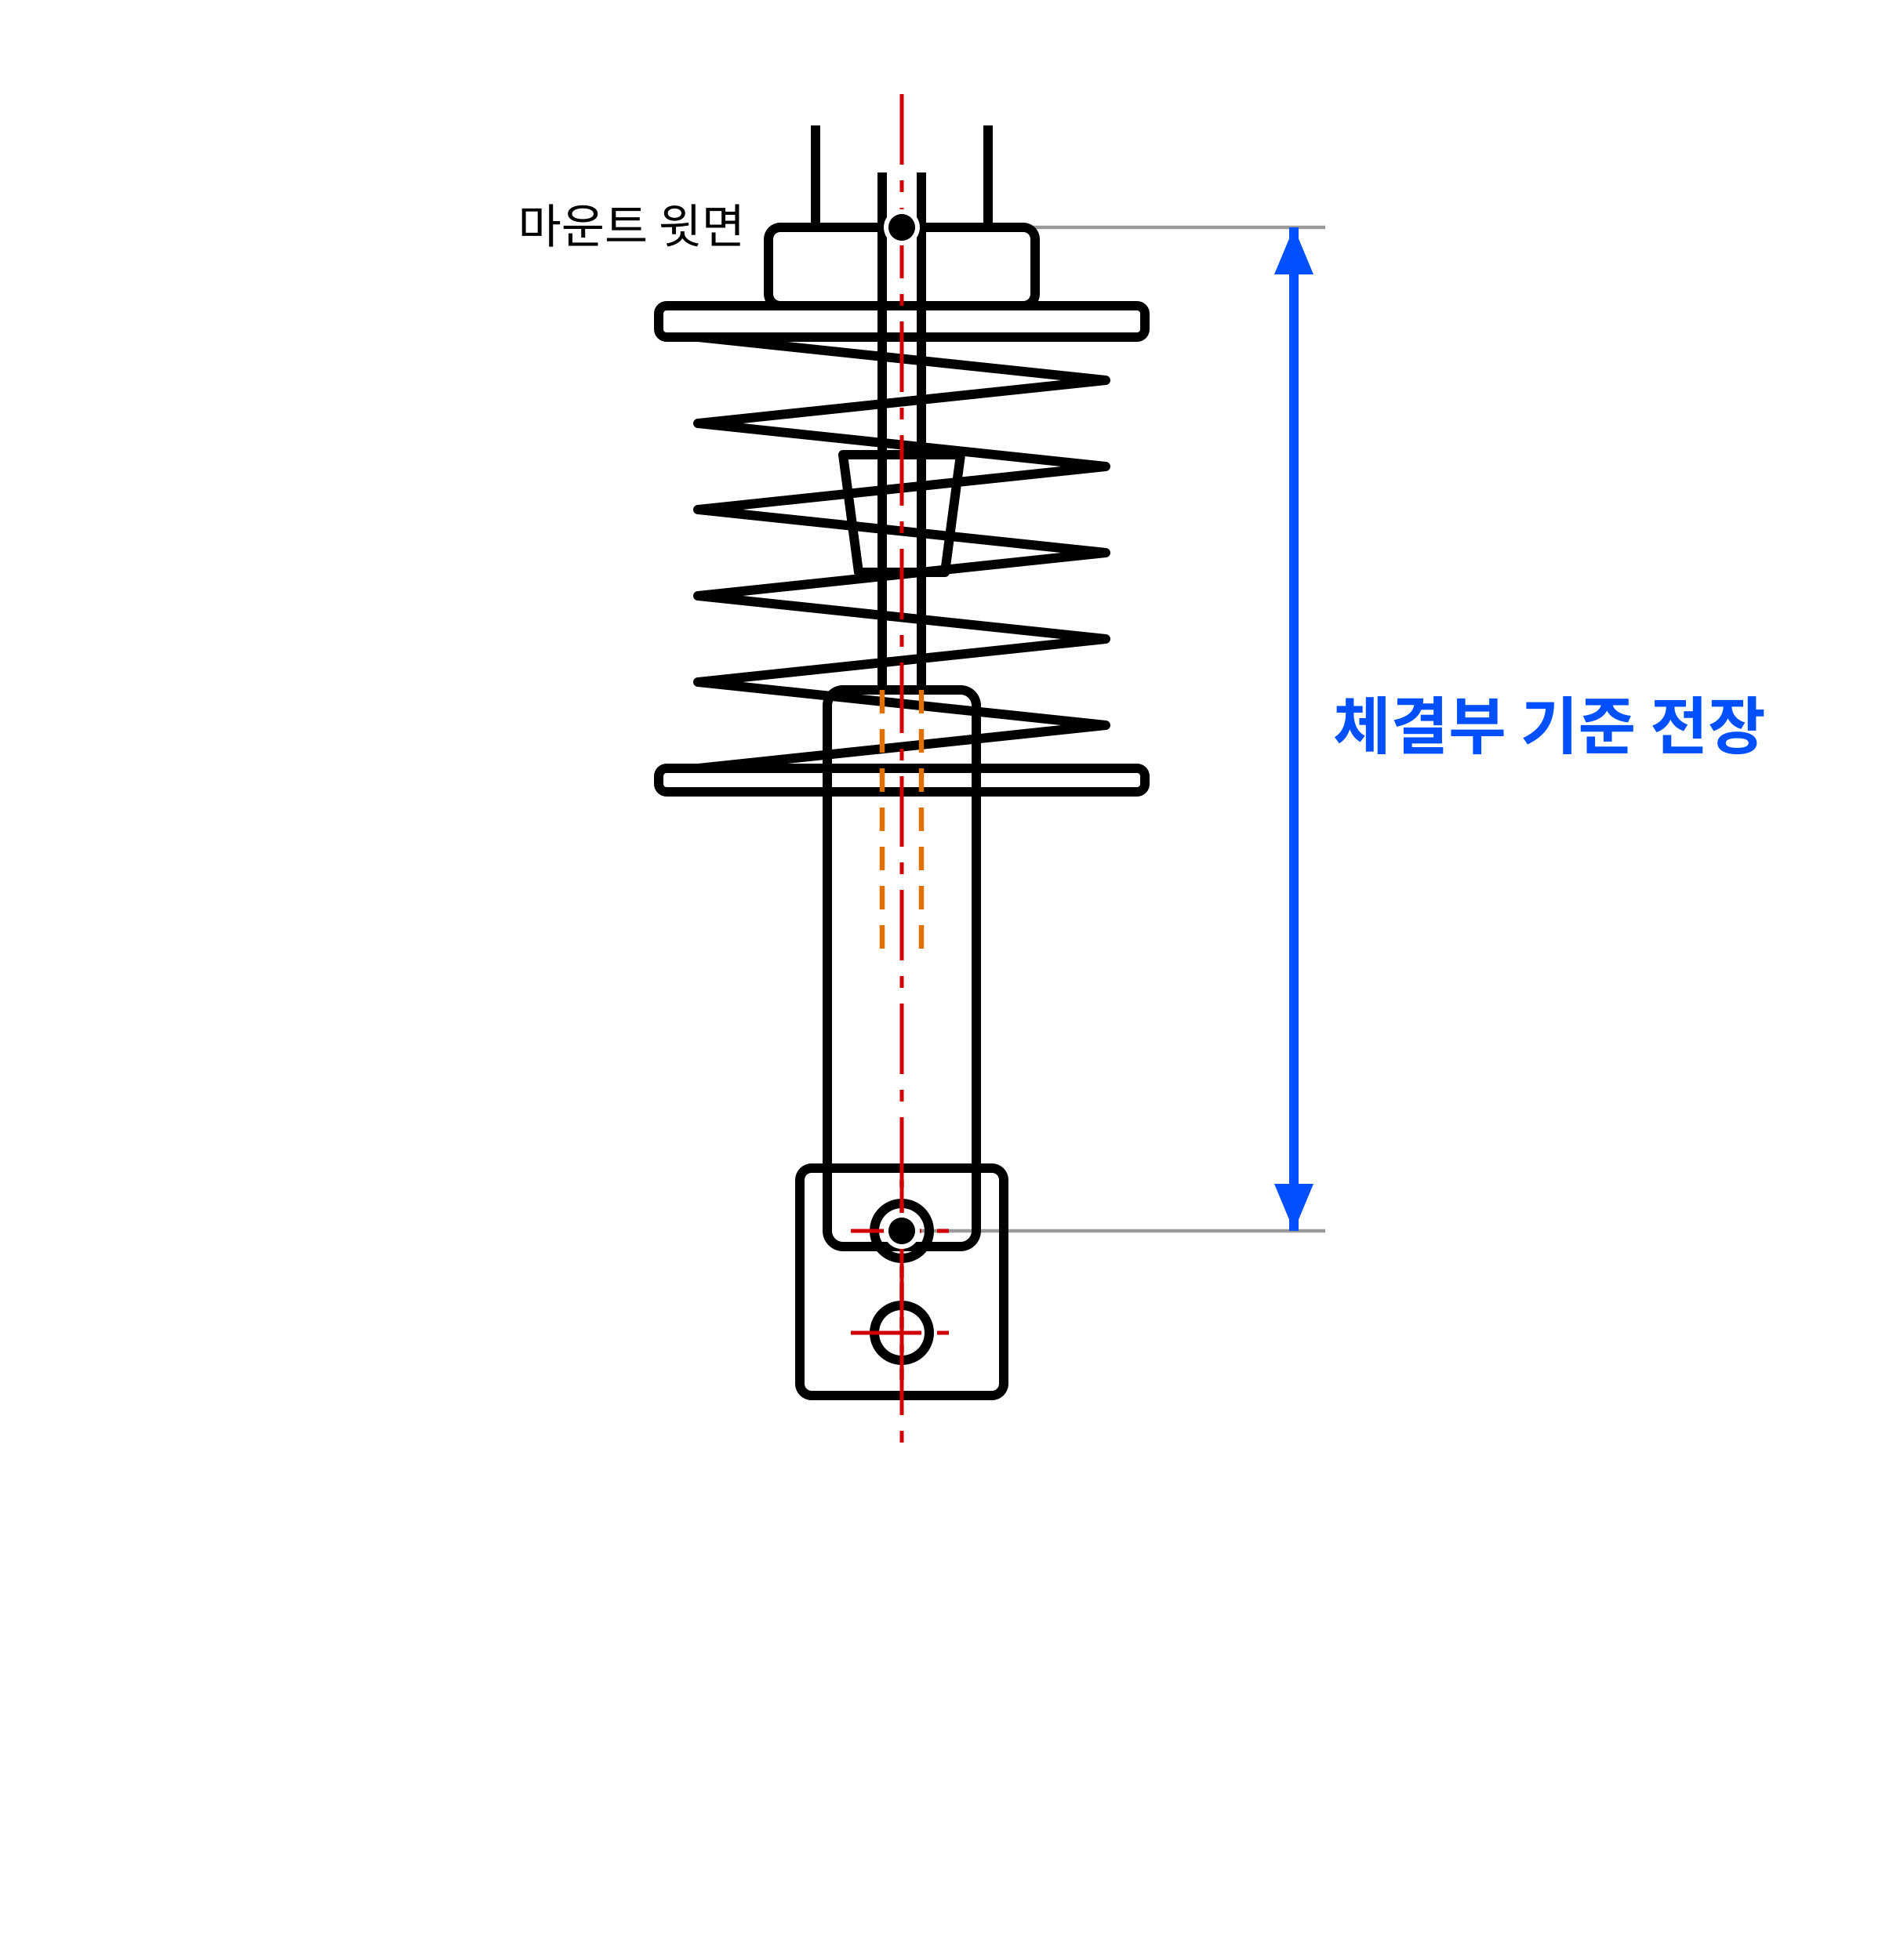
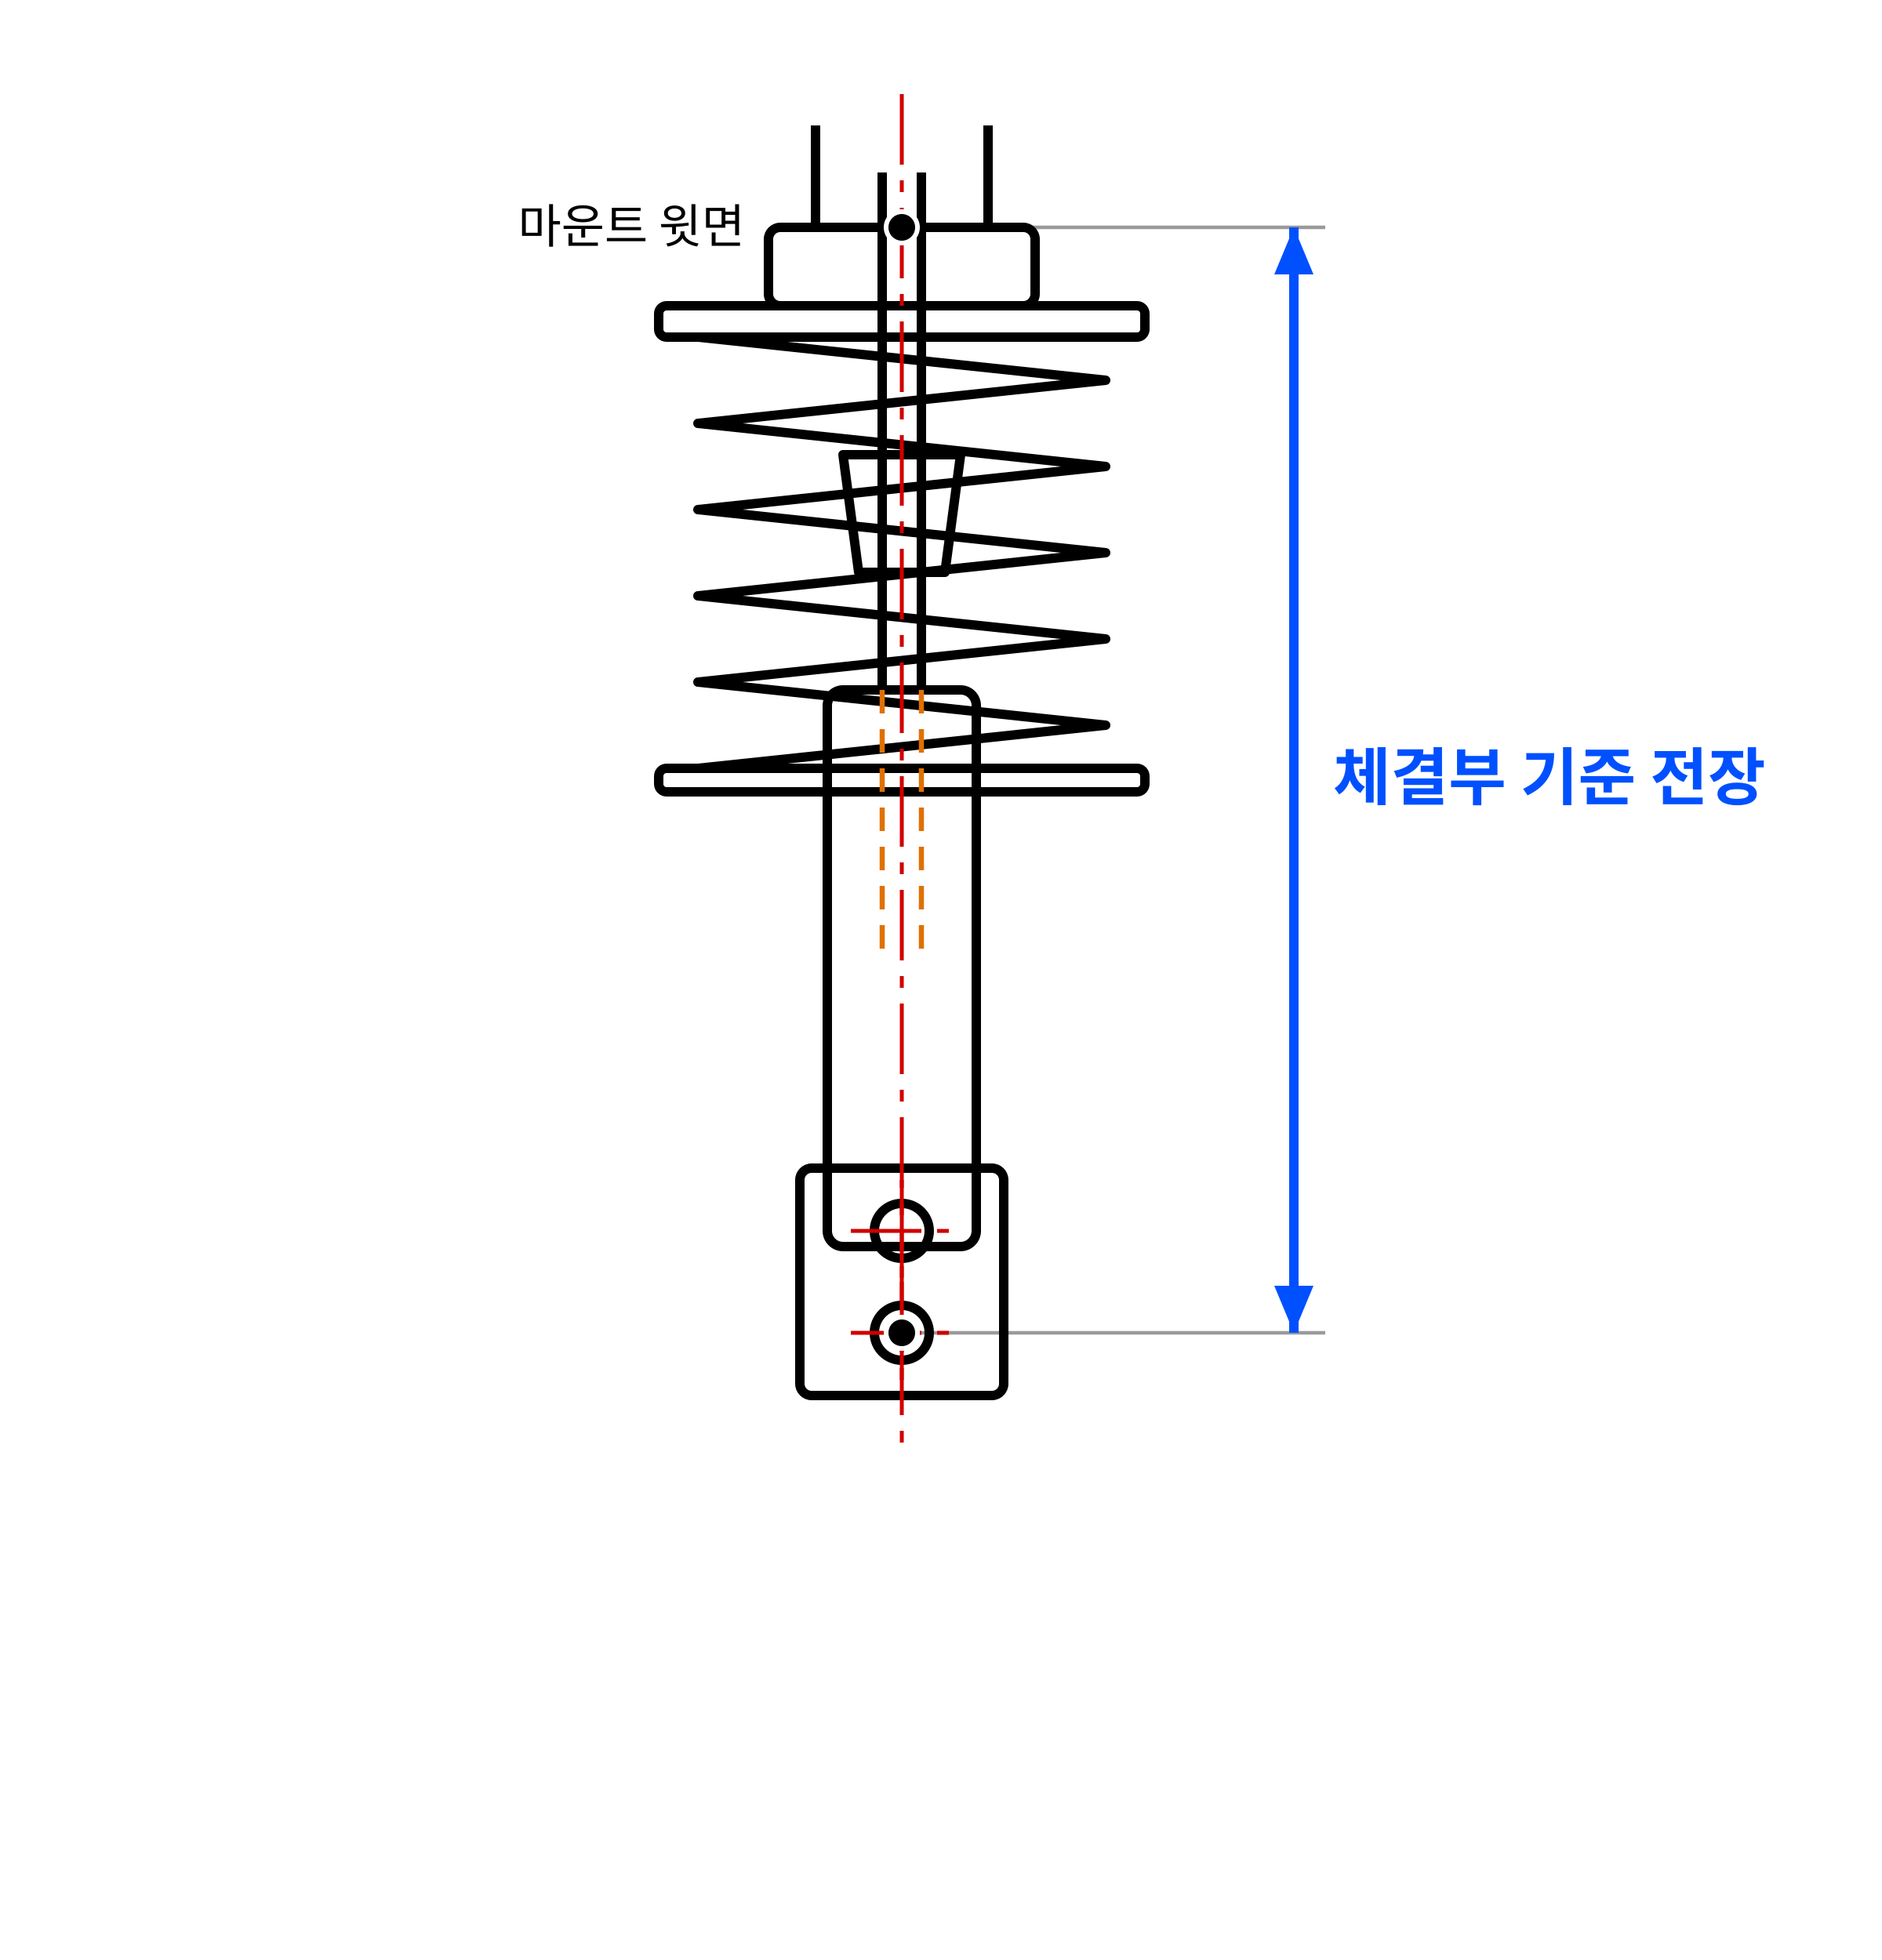
<svg xmlns="http://www.w3.org/2000/svg" viewBox="0 0 480 500">
  <defs>
    <marker id="ar" viewBox="0 0 12 10" refX="12" refY="5" markerWidth="12" markerHeight="10" markerUnits="userSpaceOnUse" orient="auto-start-reverse">
      <path d="M0 0L12 5L0 10z" fill="#0050FF" />
    </marker>
  </defs>
  <rect width="480" height="500" fill="#fff" />
  <g id="layer-8" fill="none" stroke-linejoin="round" stroke="#9A9A9A" stroke-width="0.9">
    <line x1="230.0" y1="58.0" x2="338.0" y2="58.0" />
-     <line x1="230.0" y1="314.0" x2="338.0" y2="314.0" />
+     <line x1="230.0" y1="340.0" x2="338.0" y2="340.0" />
  </g>
  <g id="layer-0" fill="none" stroke-linejoin="round" stroke="#000" stroke-width="2.4">
    <rect x="196.0" y="58.0" width="68.0" height="20.0" rx="3" />
    <line x1="208.0" y1="58.0" x2="208.0" y2="32.0" />
    <line x1="252.0" y1="58.0" x2="252.0" y2="32.0" />
    <line x1="225.0" y1="44.0" x2="225.0" y2="176.0" />
    <line x1="235.0" y1="44.0" x2="235.0" y2="176.0" />
    <rect x="168.0" y="78.0" width="124.0" height="8.0" rx="2" />
    <path d="M215 116 L245 116 L241 146 L219 146 Z" />
    <path d="M178.0 86.0 L282.0 97.0 L178.0 108.0 L282.0 119.0 L178.0 130.0 L282.0 141.0 L178.0 152.0 L282.0 163.0 L178.0 174.0 L282.0 185.0 L178.0 196.0" />
    <rect x="211.0" y="176.0" width="38.0" height="142.0" rx="4" />
    <rect x="168.0" y="196.0" width="124.0" height="6.0" rx="2" />
    <rect x="204.0" y="298.0" width="52.0" height="58.0" rx="3" />
    <circle cx="230.0" cy="314.0" r="7.0" />
    <circle cx="230.0" cy="340.0" r="7.0" />
  </g>
  <g id="layer-HL" fill="none" stroke-linejoin="round" stroke="#E07000" stroke-width="1.3" stroke-dasharray="6 4">
    <line x1="225.0" y1="176.0" x2="225.0" y2="246.0" />
    <line x1="235.0" y1="176.0" x2="235.0" y2="246.0" />
  </g>
  <g id="layer-CL" fill="none" stroke-linejoin="round" stroke="#D00000" stroke-width="1" stroke-dasharray="18 4 3 4">
    <line x1="217.0" y1="314.0" x2="243.0" y2="314.0" />
    <line x1="230.0" y1="301.0" x2="230.0" y2="327.0" />
    <line x1="217.0" y1="340.0" x2="243.0" y2="340.0" />
    <line x1="230.0" y1="327.0" x2="230.0" y2="353.0" />
    <line x1="230.0" y1="24.0" x2="230.0" y2="370.0" />
  </g>
  <g id="layer-Tex" fill="none" stroke-linejoin="round" font-family="Malgun Gothic, sans-serif" stroke="none">
    <text x="190.0" y="62.0" text-anchor="end" font-size="12" fill="#000">마운트 윗면</text>
  </g>
  <g id="layer-MEAS" fill="none" stroke-linejoin="round">
    <circle cx="230.0" cy="58.0" r="4" fill="#000" stroke="#fff" stroke-width="1.2" />
-     <circle cx="230.0" cy="314.0" r="4" fill="#000" stroke="#fff" stroke-width="1.2" />
-     <line x1="330.0" y1="58.0" x2="330.0" y2="314.0" stroke="#0050FF" stroke-width="2.4" marker-start="url(#ar)" marker-end="url(#ar)" />
-     <text x="340.0" y="191.0" text-anchor="start" font-size="16" font-weight="700" fill="#0050FF" stroke="#fff" stroke-width="4" paint-order="stroke">
+     <circle cx="230.0" cy="340.0" r="4" fill="#000" stroke="#fff" stroke-width="1.2" />
+     <line x1="330.0" y1="58.0" x2="330.0" y2="340.0" stroke="#0050FF" stroke-width="2.4" marker-start="url(#ar)" marker-end="url(#ar)" />
+     <text x="340.0" y="204.0" text-anchor="start" font-size="16" font-weight="700" fill="#0050FF" stroke="#fff" stroke-width="4" paint-order="stroke">
      <tspan x="340.0" dy="0">체결부 기준 전장</tspan>
    </text>
  </g>
</svg>
